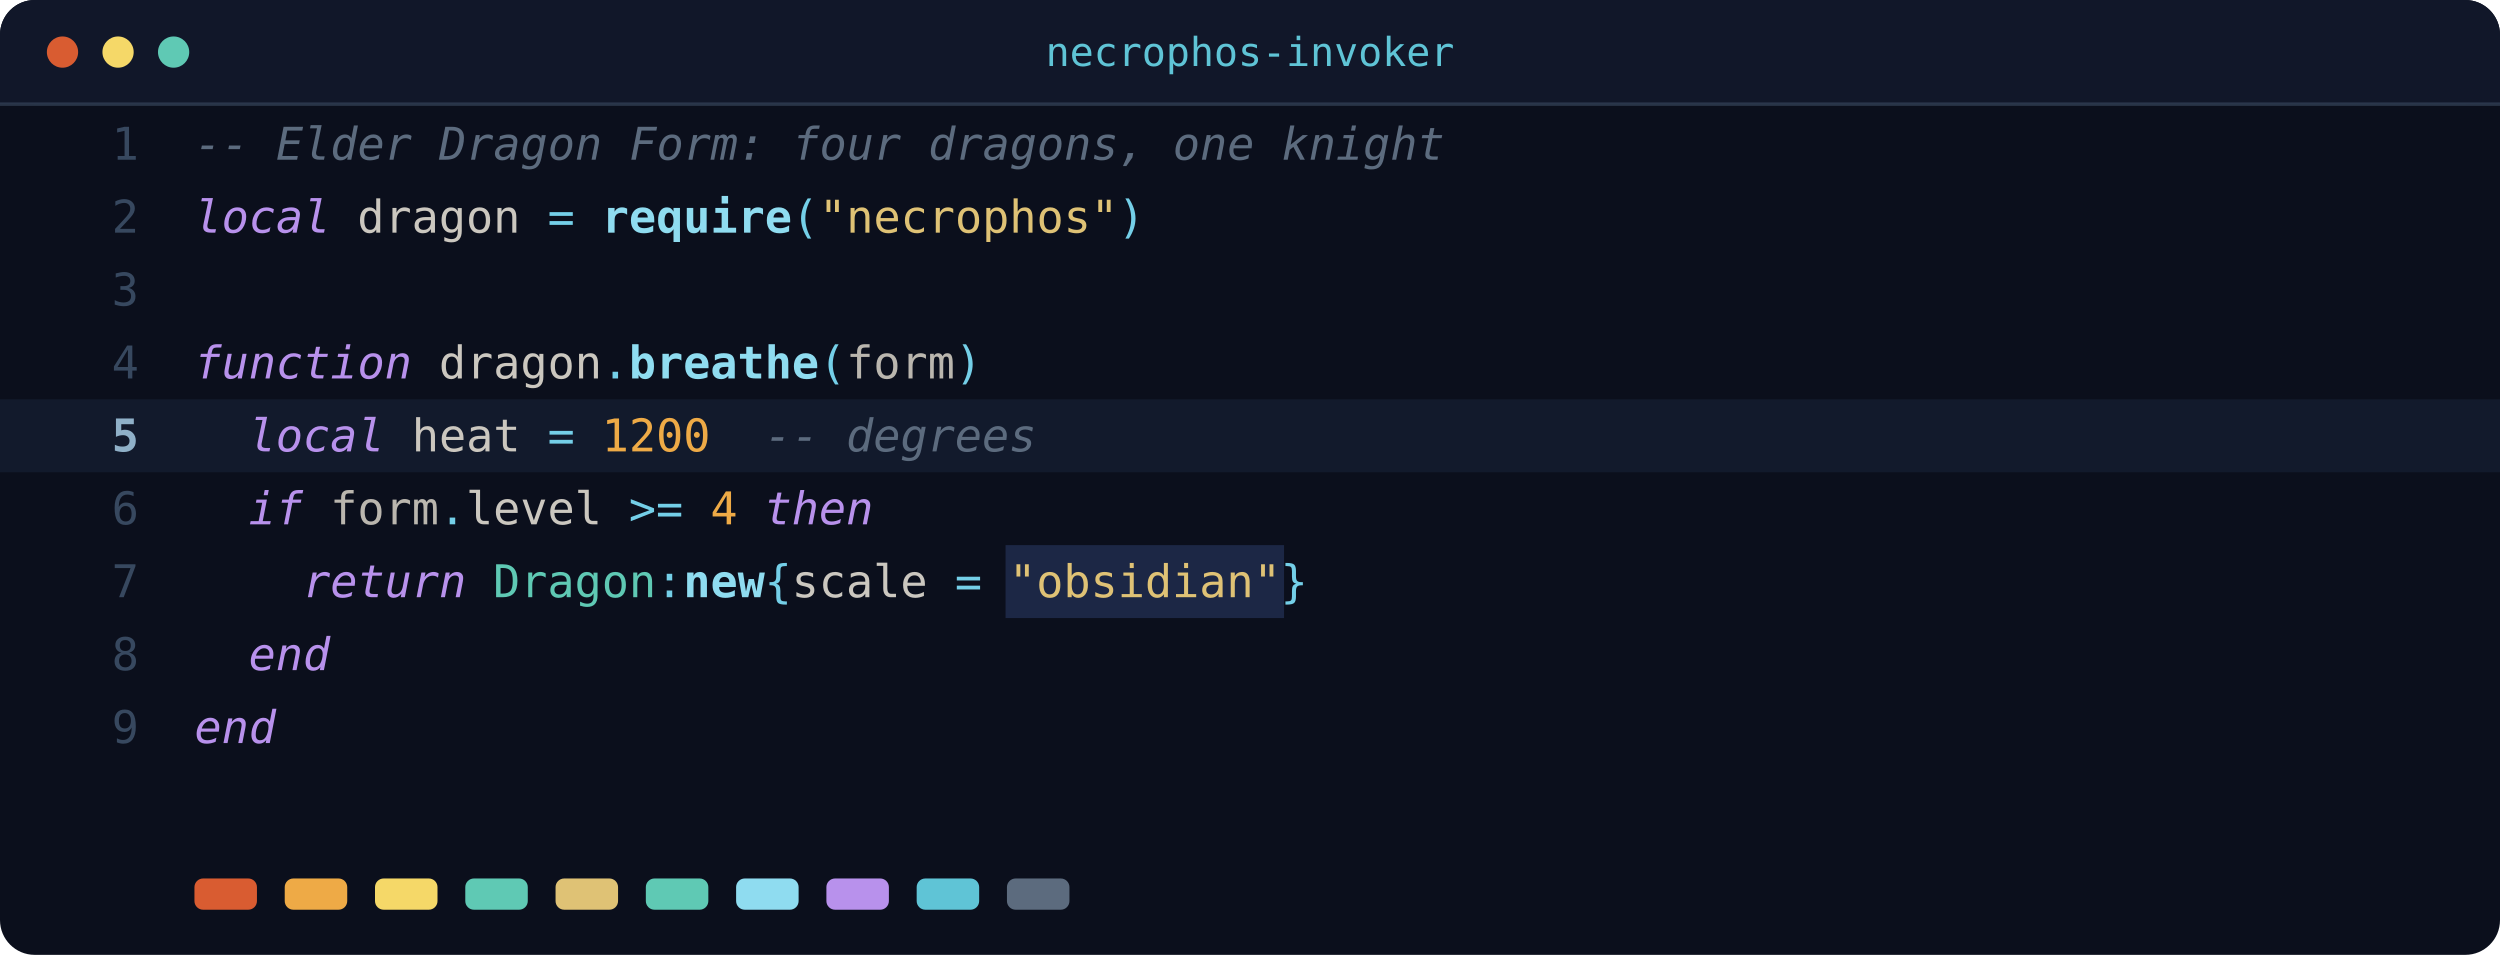
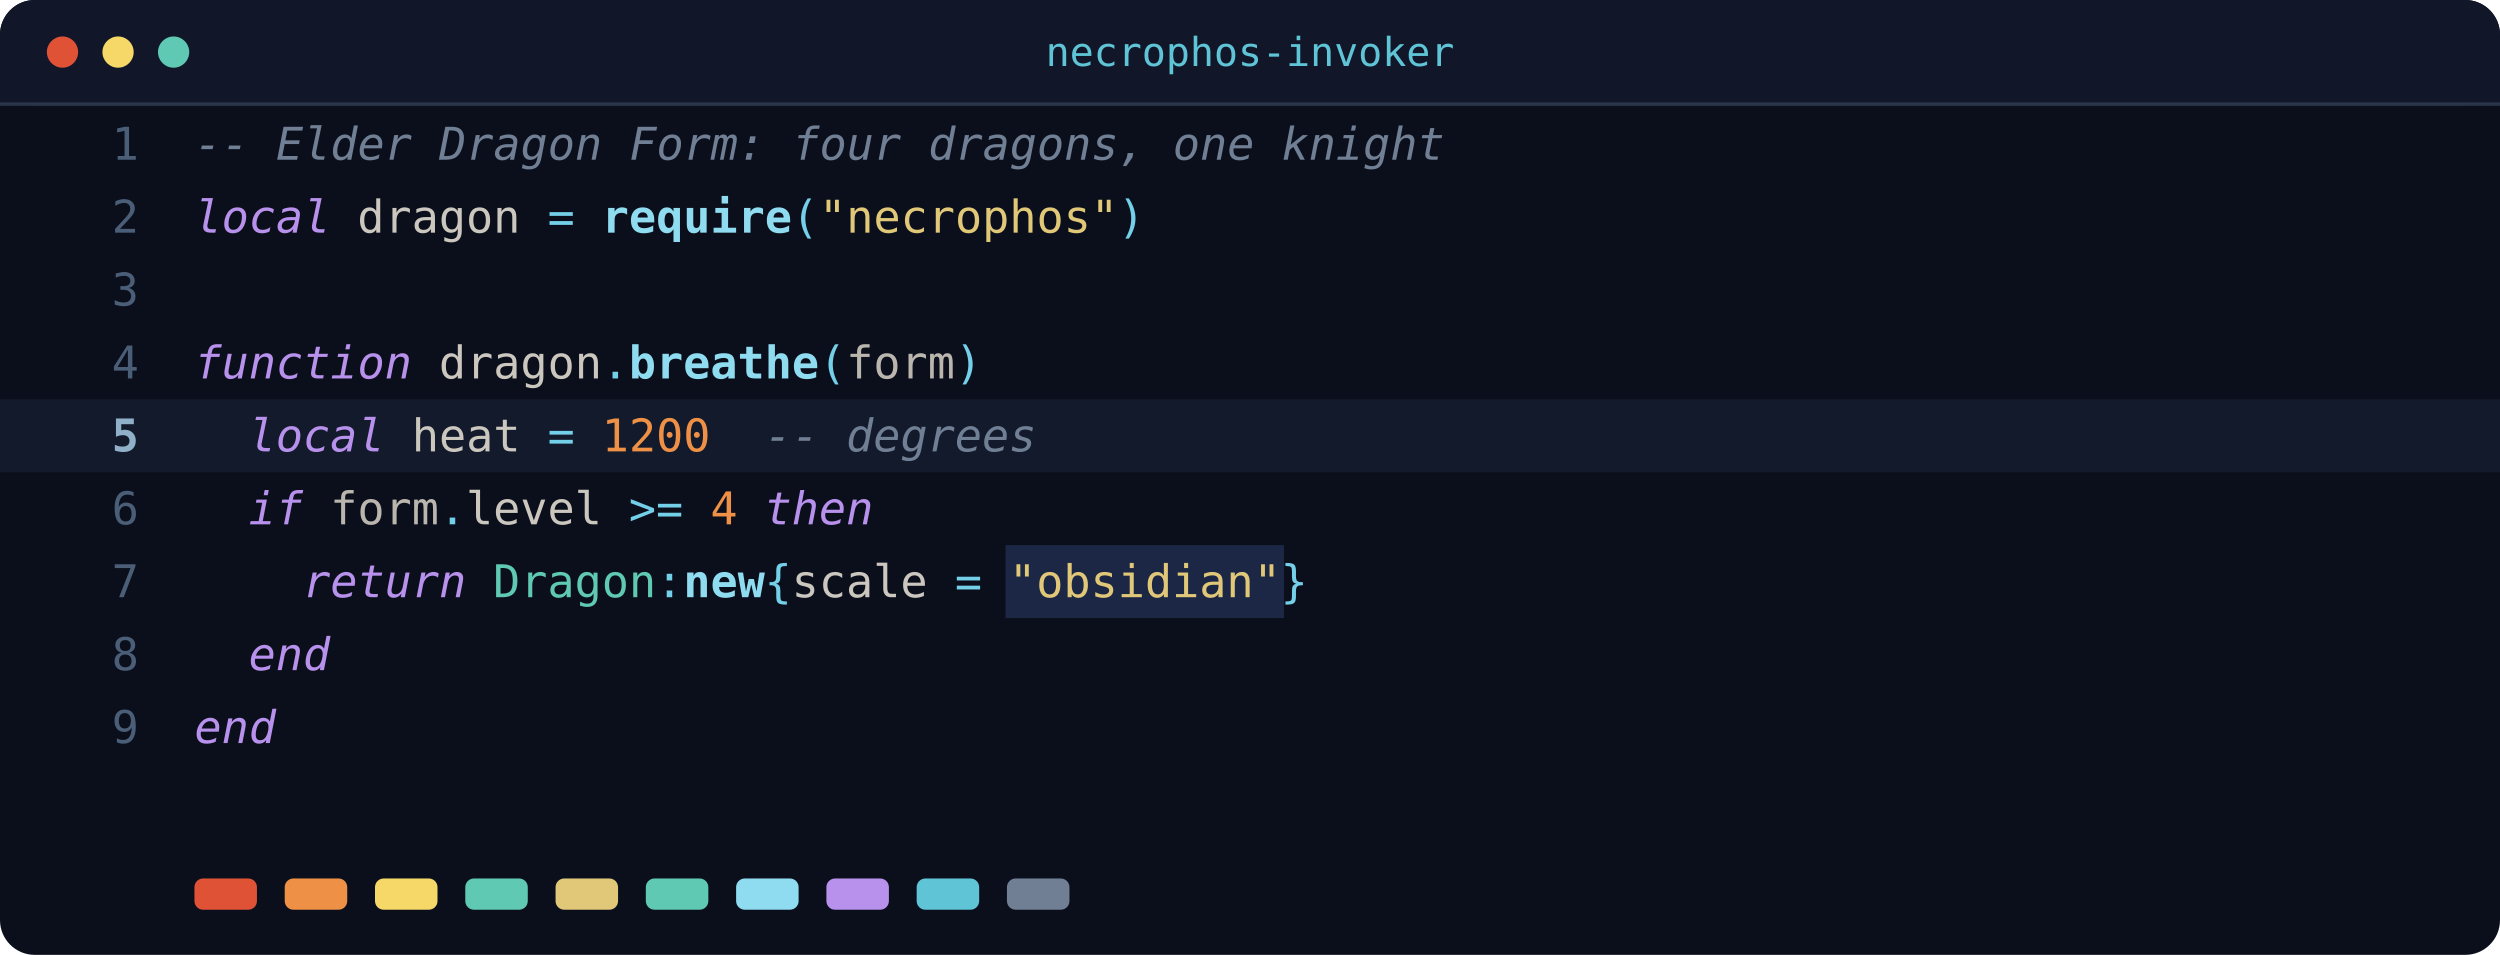
<svg xmlns="http://www.w3.org/2000/svg" width="720" height="275" viewBox="0 0 720 275" role="img" aria-label="necrophos-invoker preview">
  <rect width="720" height="275" rx="10" fill="#0B0F1C" />
  <rect width="720" height="30" rx="10" fill="#111729" />
  <rect y="20" width="720" height="10" fill="#111729" />
  <line x1="0" y1="30" x2="720" y2="30" stroke="#44566E" stroke-width="1" opacity="0.5" />
-   <circle cx="18" cy="15" r="4.5" fill="#D95C31" />
+   <circle cx="18" cy="15" r="4.5" fill="#E05236" />
  <circle cx="34" cy="15" r="4.5" fill="#F5D868" />
  <circle cx="50" cy="15" r="4.5" fill="#5FC9B4" />
  <text x="360.0" y="19" font-family="ui-monospace, SFMono-Regular, 'SF Mono', Menlo, Consolas, 'DejaVu Sans Mono', monospace" font-size="11.5" fill="#5FC4D6" text-anchor="middle">necrophos-invoker</text>
  <rect x="0" y="115" width="720" height="21" fill="#121A2C" />
  <rect x="289.6" y="157" width="80.2" height="21" fill="#1C2745" />
-   <text x="40" y="46" font-family="ui-monospace, SFMono-Regular, 'SF Mono', Menlo, Consolas, 'DejaVu Sans Mono', monospace" font-size="13" fill="#37485F" text-anchor="end">1</text>
-   <text x="56.0" y="46" font-family="ui-monospace, SFMono-Regular, 'SF Mono', Menlo, Consolas, 'DejaVu Sans Mono', monospace" font-size="13" fill="#5C6B7E" font-style="italic" textLength="359.7" lengthAdjust="spacingAndGlyphs" xml:space="preserve">-- Elder Dragon Form: four dragons, one knight</text>
-   <text x="40" y="67" font-family="ui-monospace, SFMono-Regular, 'SF Mono', Menlo, Consolas, 'DejaVu Sans Mono', monospace" font-size="13" fill="#37485F" text-anchor="end">2</text>
+   <text x="40" y="46" font-family="ui-monospace, SFMono-Regular, 'SF Mono', Menlo, Consolas, 'DejaVu Sans Mono', monospace" font-size="13" fill="#4B5E78" text-anchor="end">1</text>
+   <text x="56.0" y="46" font-family="ui-monospace, SFMono-Regular, 'SF Mono', Menlo, Consolas, 'DejaVu Sans Mono', monospace" font-size="13" fill="#707F94" font-style="italic" textLength="359.7" lengthAdjust="spacingAndGlyphs" xml:space="preserve">-- Elder Dragon Form: four dragons, one knight</text>
+   <text x="40" y="67" font-family="ui-monospace, SFMono-Regular, 'SF Mono', Menlo, Consolas, 'DejaVu Sans Mono', monospace" font-size="13" fill="#4B5E78" text-anchor="end">2</text>
  <text x="56.0" y="67" font-family="ui-monospace, SFMono-Regular, 'SF Mono', Menlo, Consolas, 'DejaVu Sans Mono', monospace" font-size="13" fill="#B891EC" font-style="italic" textLength="39.1" lengthAdjust="spacingAndGlyphs" xml:space="preserve">local</text>
  <text x="102.9" y="67" font-family="ui-monospace, SFMono-Regular, 'SF Mono', Menlo, Consolas, 'DejaVu Sans Mono', monospace" font-size="13" fill="#CBC7BF" textLength="46.9" lengthAdjust="spacingAndGlyphs" xml:space="preserve">dragon</text>
  <text x="157.7" y="67" font-family="ui-monospace, SFMono-Regular, 'SF Mono', Menlo, Consolas, 'DejaVu Sans Mono', monospace" font-size="13" fill="#74CFE8" textLength="7.8" lengthAdjust="spacingAndGlyphs" xml:space="preserve">=</text>
  <text x="173.3" y="67" font-family="ui-monospace, SFMono-Regular, 'SF Mono', Menlo, Consolas, 'DejaVu Sans Mono', monospace" font-size="13" fill="#8FDCF0" font-weight="600" textLength="54.7" lengthAdjust="spacingAndGlyphs" xml:space="preserve">require</text>
  <text x="228.0" y="67" font-family="ui-monospace, SFMono-Regular, 'SF Mono', Menlo, Consolas, 'DejaVu Sans Mono', monospace" font-size="13" fill="#74CFE8" textLength="7.8" lengthAdjust="spacingAndGlyphs" xml:space="preserve">(</text>
-   <text x="235.9" y="67" font-family="ui-monospace, SFMono-Regular, 'SF Mono', Menlo, Consolas, 'DejaVu Sans Mono', monospace" font-size="13" fill="#DFC275" textLength="86.0" lengthAdjust="spacingAndGlyphs" xml:space="preserve">"necrophos"</text>
+   <text x="235.9" y="67" font-family="ui-monospace, SFMono-Regular, 'SF Mono', Menlo, Consolas, 'DejaVu Sans Mono', monospace" font-size="13" fill="#E0C878" textLength="86.0" lengthAdjust="spacingAndGlyphs" xml:space="preserve">"necrophos"</text>
  <text x="321.9" y="67" font-family="ui-monospace, SFMono-Regular, 'SF Mono', Menlo, Consolas, 'DejaVu Sans Mono', monospace" font-size="13" fill="#74CFE8" textLength="7.8" lengthAdjust="spacingAndGlyphs" xml:space="preserve">)</text>
-   <text x="40" y="88" font-family="ui-monospace, SFMono-Regular, 'SF Mono', Menlo, Consolas, 'DejaVu Sans Mono', monospace" font-size="13" fill="#37485F" text-anchor="end">3</text>
-   <text x="40" y="109" font-family="ui-monospace, SFMono-Regular, 'SF Mono', Menlo, Consolas, 'DejaVu Sans Mono', monospace" font-size="13" fill="#37485F" text-anchor="end">4</text>
+   <text x="40" y="88" font-family="ui-monospace, SFMono-Regular, 'SF Mono', Menlo, Consolas, 'DejaVu Sans Mono', monospace" font-size="13" fill="#4B5E78" text-anchor="end">3</text>
+   <text x="40" y="109" font-family="ui-monospace, SFMono-Regular, 'SF Mono', Menlo, Consolas, 'DejaVu Sans Mono', monospace" font-size="13" fill="#4B5E78" text-anchor="end">4</text>
  <text x="56.0" y="109" font-family="ui-monospace, SFMono-Regular, 'SF Mono', Menlo, Consolas, 'DejaVu Sans Mono', monospace" font-size="13" fill="#B891EC" font-style="italic" textLength="62.6" lengthAdjust="spacingAndGlyphs" xml:space="preserve">function</text>
  <text x="126.4" y="109" font-family="ui-monospace, SFMono-Regular, 'SF Mono', Menlo, Consolas, 'DejaVu Sans Mono', monospace" font-size="13" fill="#CBC7BF" textLength="46.9" lengthAdjust="spacingAndGlyphs" xml:space="preserve">dragon</text>
  <text x="173.3" y="109" font-family="ui-monospace, SFMono-Regular, 'SF Mono', Menlo, Consolas, 'DejaVu Sans Mono', monospace" font-size="13" fill="#74CFE8" textLength="7.8" lengthAdjust="spacingAndGlyphs" xml:space="preserve">.</text>
  <text x="181.1" y="109" font-family="ui-monospace, SFMono-Regular, 'SF Mono', Menlo, Consolas, 'DejaVu Sans Mono', monospace" font-size="13" fill="#8FDCF0" font-weight="600" textLength="54.7" lengthAdjust="spacingAndGlyphs" xml:space="preserve">breathe</text>
  <text x="235.9" y="109" font-family="ui-monospace, SFMono-Regular, 'SF Mono', Menlo, Consolas, 'DejaVu Sans Mono', monospace" font-size="13" fill="#74CFE8" textLength="7.8" lengthAdjust="spacingAndGlyphs" xml:space="preserve">(</text>
  <text x="243.7" y="109" font-family="ui-monospace, SFMono-Regular, 'SF Mono', Menlo, Consolas, 'DejaVu Sans Mono', monospace" font-size="13" fill="#BAB6AE" textLength="31.3" lengthAdjust="spacingAndGlyphs" xml:space="preserve">form</text>
  <text x="275.0" y="109" font-family="ui-monospace, SFMono-Regular, 'SF Mono', Menlo, Consolas, 'DejaVu Sans Mono', monospace" font-size="13" fill="#74CFE8" textLength="7.8" lengthAdjust="spacingAndGlyphs" xml:space="preserve">)</text>
  <text x="40" y="130" font-family="ui-monospace, SFMono-Regular, 'SF Mono', Menlo, Consolas, 'DejaVu Sans Mono', monospace" font-size="13" fill="#8FB0C8" font-weight="600" text-anchor="end">5</text>
  <text x="71.6" y="130" font-family="ui-monospace, SFMono-Regular, 'SF Mono', Menlo, Consolas, 'DejaVu Sans Mono', monospace" font-size="13" fill="#B891EC" font-style="italic" textLength="39.1" lengthAdjust="spacingAndGlyphs" xml:space="preserve">local</text>
  <text x="118.6" y="130" font-family="ui-monospace, SFMono-Regular, 'SF Mono', Menlo, Consolas, 'DejaVu Sans Mono', monospace" font-size="13" fill="#CBC7BF" textLength="31.3" lengthAdjust="spacingAndGlyphs" xml:space="preserve">heat</text>
  <text x="157.7" y="130" font-family="ui-monospace, SFMono-Regular, 'SF Mono', Menlo, Consolas, 'DejaVu Sans Mono', monospace" font-size="13" fill="#74CFE8" textLength="7.8" lengthAdjust="spacingAndGlyphs" xml:space="preserve">=</text>
-   <text x="173.3" y="130" font-family="ui-monospace, SFMono-Regular, 'SF Mono', Menlo, Consolas, 'DejaVu Sans Mono', monospace" font-size="13" fill="#EEAA46" textLength="31.3" lengthAdjust="spacingAndGlyphs" xml:space="preserve">1200</text>
-   <text x="220.2" y="130" font-family="ui-monospace, SFMono-Regular, 'SF Mono', Menlo, Consolas, 'DejaVu Sans Mono', monospace" font-size="13" fill="#5C6B7E" font-style="italic" textLength="78.2" lengthAdjust="spacingAndGlyphs" xml:space="preserve">-- degrees</text>
-   <text x="40" y="151" font-family="ui-monospace, SFMono-Regular, 'SF Mono', Menlo, Consolas, 'DejaVu Sans Mono', monospace" font-size="13" fill="#37485F" text-anchor="end">6</text>
+   <text x="173.3" y="130" font-family="ui-monospace, SFMono-Regular, 'SF Mono', Menlo, Consolas, 'DejaVu Sans Mono', monospace" font-size="13" fill="#EE9046" textLength="31.3" lengthAdjust="spacingAndGlyphs" xml:space="preserve">1200</text>
+   <text x="220.2" y="130" font-family="ui-monospace, SFMono-Regular, 'SF Mono', Menlo, Consolas, 'DejaVu Sans Mono', monospace" font-size="13" fill="#707F94" font-style="italic" textLength="78.2" lengthAdjust="spacingAndGlyphs" xml:space="preserve">-- degrees</text>
+   <text x="40" y="151" font-family="ui-monospace, SFMono-Regular, 'SF Mono', Menlo, Consolas, 'DejaVu Sans Mono', monospace" font-size="13" fill="#4B5E78" text-anchor="end">6</text>
  <text x="71.6" y="151" font-family="ui-monospace, SFMono-Regular, 'SF Mono', Menlo, Consolas, 'DejaVu Sans Mono', monospace" font-size="13" fill="#B891EC" font-style="italic" textLength="15.6" lengthAdjust="spacingAndGlyphs" xml:space="preserve">if</text>
  <text x="95.1" y="151" font-family="ui-monospace, SFMono-Regular, 'SF Mono', Menlo, Consolas, 'DejaVu Sans Mono', monospace" font-size="13" fill="#BAB6AE" textLength="31.3" lengthAdjust="spacingAndGlyphs" xml:space="preserve">form</text>
  <text x="126.4" y="151" font-family="ui-monospace, SFMono-Regular, 'SF Mono', Menlo, Consolas, 'DejaVu Sans Mono', monospace" font-size="13" fill="#74CFE8" textLength="7.8" lengthAdjust="spacingAndGlyphs" xml:space="preserve">.</text>
  <text x="134.2" y="151" font-family="ui-monospace, SFMono-Regular, 'SF Mono', Menlo, Consolas, 'DejaVu Sans Mono', monospace" font-size="13" fill="#CBC7BF" textLength="39.1" lengthAdjust="spacingAndGlyphs" xml:space="preserve">level</text>
  <text x="181.1" y="151" font-family="ui-monospace, SFMono-Regular, 'SF Mono', Menlo, Consolas, 'DejaVu Sans Mono', monospace" font-size="13" fill="#74CFE8" textLength="15.6" lengthAdjust="spacingAndGlyphs" xml:space="preserve">&gt;=</text>
-   <text x="204.6" y="151" font-family="ui-monospace, SFMono-Regular, 'SF Mono', Menlo, Consolas, 'DejaVu Sans Mono', monospace" font-size="13" fill="#EEAA46" textLength="7.8" lengthAdjust="spacingAndGlyphs" xml:space="preserve">4</text>
+   <text x="204.6" y="151" font-family="ui-monospace, SFMono-Regular, 'SF Mono', Menlo, Consolas, 'DejaVu Sans Mono', monospace" font-size="13" fill="#EE9046" textLength="7.8" lengthAdjust="spacingAndGlyphs" xml:space="preserve">4</text>
  <text x="220.2" y="151" font-family="ui-monospace, SFMono-Regular, 'SF Mono', Menlo, Consolas, 'DejaVu Sans Mono', monospace" font-size="13" fill="#B891EC" font-style="italic" textLength="31.3" lengthAdjust="spacingAndGlyphs" xml:space="preserve">then</text>
-   <text x="40" y="172" font-family="ui-monospace, SFMono-Regular, 'SF Mono', Menlo, Consolas, 'DejaVu Sans Mono', monospace" font-size="13" fill="#37485F" text-anchor="end">7</text>
+   <text x="40" y="172" font-family="ui-monospace, SFMono-Regular, 'SF Mono', Menlo, Consolas, 'DejaVu Sans Mono', monospace" font-size="13" fill="#4B5E78" text-anchor="end">7</text>
  <text x="87.3" y="172" font-family="ui-monospace, SFMono-Regular, 'SF Mono', Menlo, Consolas, 'DejaVu Sans Mono', monospace" font-size="13" fill="#B891EC" font-style="italic" textLength="46.9" lengthAdjust="spacingAndGlyphs" xml:space="preserve">return</text>
  <text x="142.0" y="172" font-family="ui-monospace, SFMono-Regular, 'SF Mono', Menlo, Consolas, 'DejaVu Sans Mono', monospace" font-size="13" fill="#5FC9B4" textLength="46.9" lengthAdjust="spacingAndGlyphs" xml:space="preserve">Dragon</text>
  <text x="188.9" y="172" font-family="ui-monospace, SFMono-Regular, 'SF Mono', Menlo, Consolas, 'DejaVu Sans Mono', monospace" font-size="13" fill="#74CFE8" textLength="7.8" lengthAdjust="spacingAndGlyphs" xml:space="preserve">:</text>
  <text x="196.8" y="172" font-family="ui-monospace, SFMono-Regular, 'SF Mono', Menlo, Consolas, 'DejaVu Sans Mono', monospace" font-size="13" fill="#8FDCF0" font-weight="600" textLength="23.5" lengthAdjust="spacingAndGlyphs" xml:space="preserve">new</text>
  <text x="220.2" y="172" font-family="ui-monospace, SFMono-Regular, 'SF Mono', Menlo, Consolas, 'DejaVu Sans Mono', monospace" font-size="13" fill="#74CFE8" textLength="7.8" lengthAdjust="spacingAndGlyphs" xml:space="preserve">{</text>
  <text x="228.0" y="172" font-family="ui-monospace, SFMono-Regular, 'SF Mono', Menlo, Consolas, 'DejaVu Sans Mono', monospace" font-size="13" fill="#CBC7BF" textLength="39.1" lengthAdjust="spacingAndGlyphs" xml:space="preserve">scale</text>
  <text x="275.0" y="172" font-family="ui-monospace, SFMono-Regular, 'SF Mono', Menlo, Consolas, 'DejaVu Sans Mono', monospace" font-size="13" fill="#74CFE8" textLength="7.8" lengthAdjust="spacingAndGlyphs" xml:space="preserve">=</text>
-   <text x="290.6" y="172" font-family="ui-monospace, SFMono-Regular, 'SF Mono', Menlo, Consolas, 'DejaVu Sans Mono', monospace" font-size="13" fill="#DFC275" textLength="78.2" lengthAdjust="spacingAndGlyphs" xml:space="preserve">"obsidian"</text>
+   <text x="290.6" y="172" font-family="ui-monospace, SFMono-Regular, 'SF Mono', Menlo, Consolas, 'DejaVu Sans Mono', monospace" font-size="13" fill="#E0C878" textLength="78.2" lengthAdjust="spacingAndGlyphs" xml:space="preserve">"obsidian"</text>
  <text x="368.8" y="172" font-family="ui-monospace, SFMono-Regular, 'SF Mono', Menlo, Consolas, 'DejaVu Sans Mono', monospace" font-size="13" fill="#74CFE8" textLength="7.8" lengthAdjust="spacingAndGlyphs" xml:space="preserve">}</text>
-   <text x="40" y="193" font-family="ui-monospace, SFMono-Regular, 'SF Mono', Menlo, Consolas, 'DejaVu Sans Mono', monospace" font-size="13" fill="#37485F" text-anchor="end">8</text>
+   <text x="40" y="193" font-family="ui-monospace, SFMono-Regular, 'SF Mono', Menlo, Consolas, 'DejaVu Sans Mono', monospace" font-size="13" fill="#4B5E78" text-anchor="end">8</text>
  <text x="71.6" y="193" font-family="ui-monospace, SFMono-Regular, 'SF Mono', Menlo, Consolas, 'DejaVu Sans Mono', monospace" font-size="13" fill="#B891EC" font-style="italic" textLength="23.5" lengthAdjust="spacingAndGlyphs" xml:space="preserve">end</text>
-   <text x="40" y="214" font-family="ui-monospace, SFMono-Regular, 'SF Mono', Menlo, Consolas, 'DejaVu Sans Mono', monospace" font-size="13" fill="#37485F" text-anchor="end">9</text>
+   <text x="40" y="214" font-family="ui-monospace, SFMono-Regular, 'SF Mono', Menlo, Consolas, 'DejaVu Sans Mono', monospace" font-size="13" fill="#4B5E78" text-anchor="end">9</text>
  <text x="56.0" y="214" font-family="ui-monospace, SFMono-Regular, 'SF Mono', Menlo, Consolas, 'DejaVu Sans Mono', monospace" font-size="13" fill="#B891EC" font-style="italic" textLength="23.5" lengthAdjust="spacingAndGlyphs" xml:space="preserve">end</text>
-   <rect x="56" y="253" width="18" height="9" rx="2.5" fill="#D95C31" />
-   <rect x="82" y="253" width="18" height="9" rx="2.5" fill="#EEAA46" />
+   <rect x="56" y="253" width="18" height="9" rx="2.5" fill="#E05236" />
+   <rect x="82" y="253" width="18" height="9" rx="2.5" fill="#EE9046" />
  <rect x="108" y="253" width="18" height="9" rx="2.5" fill="#F5D868" />
  <rect x="134" y="253" width="18" height="9" rx="2.5" fill="#5FC9B4" />
-   <rect x="160" y="253" width="18" height="9" rx="2.5" fill="#DFC275" />
+   <rect x="160" y="253" width="18" height="9" rx="2.5" fill="#E0C878" />
  <rect x="186" y="253" width="18" height="9" rx="2.5" fill="#5FC9B4" />
  <rect x="212" y="253" width="18" height="9" rx="2.5" fill="#8FDCF0" />
  <rect x="238" y="253" width="18" height="9" rx="2.5" fill="#B891EC" />
  <rect x="264" y="253" width="18" height="9" rx="2.5" fill="#5FC4D6" />
-   <rect x="290" y="253" width="18" height="9" rx="2.5" fill="#5C6B7E" />
+   <rect x="290" y="253" width="18" height="9" rx="2.5" fill="#707F94" />
</svg>
